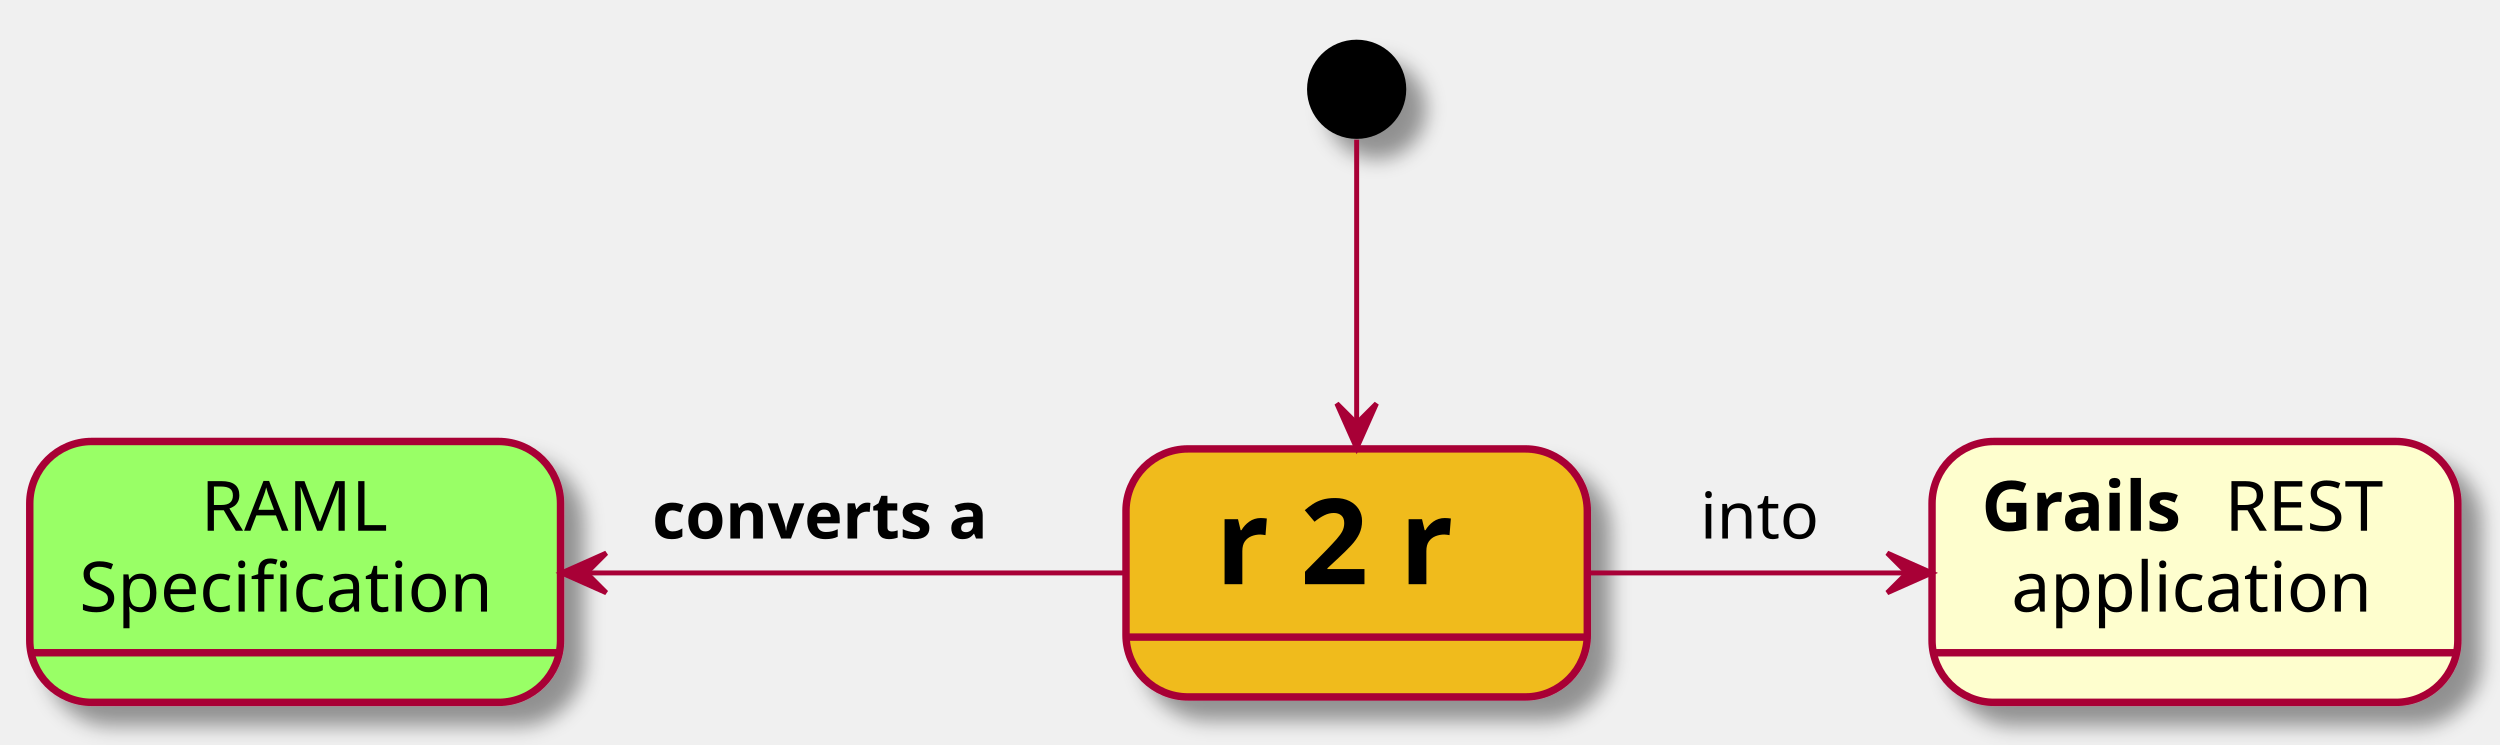
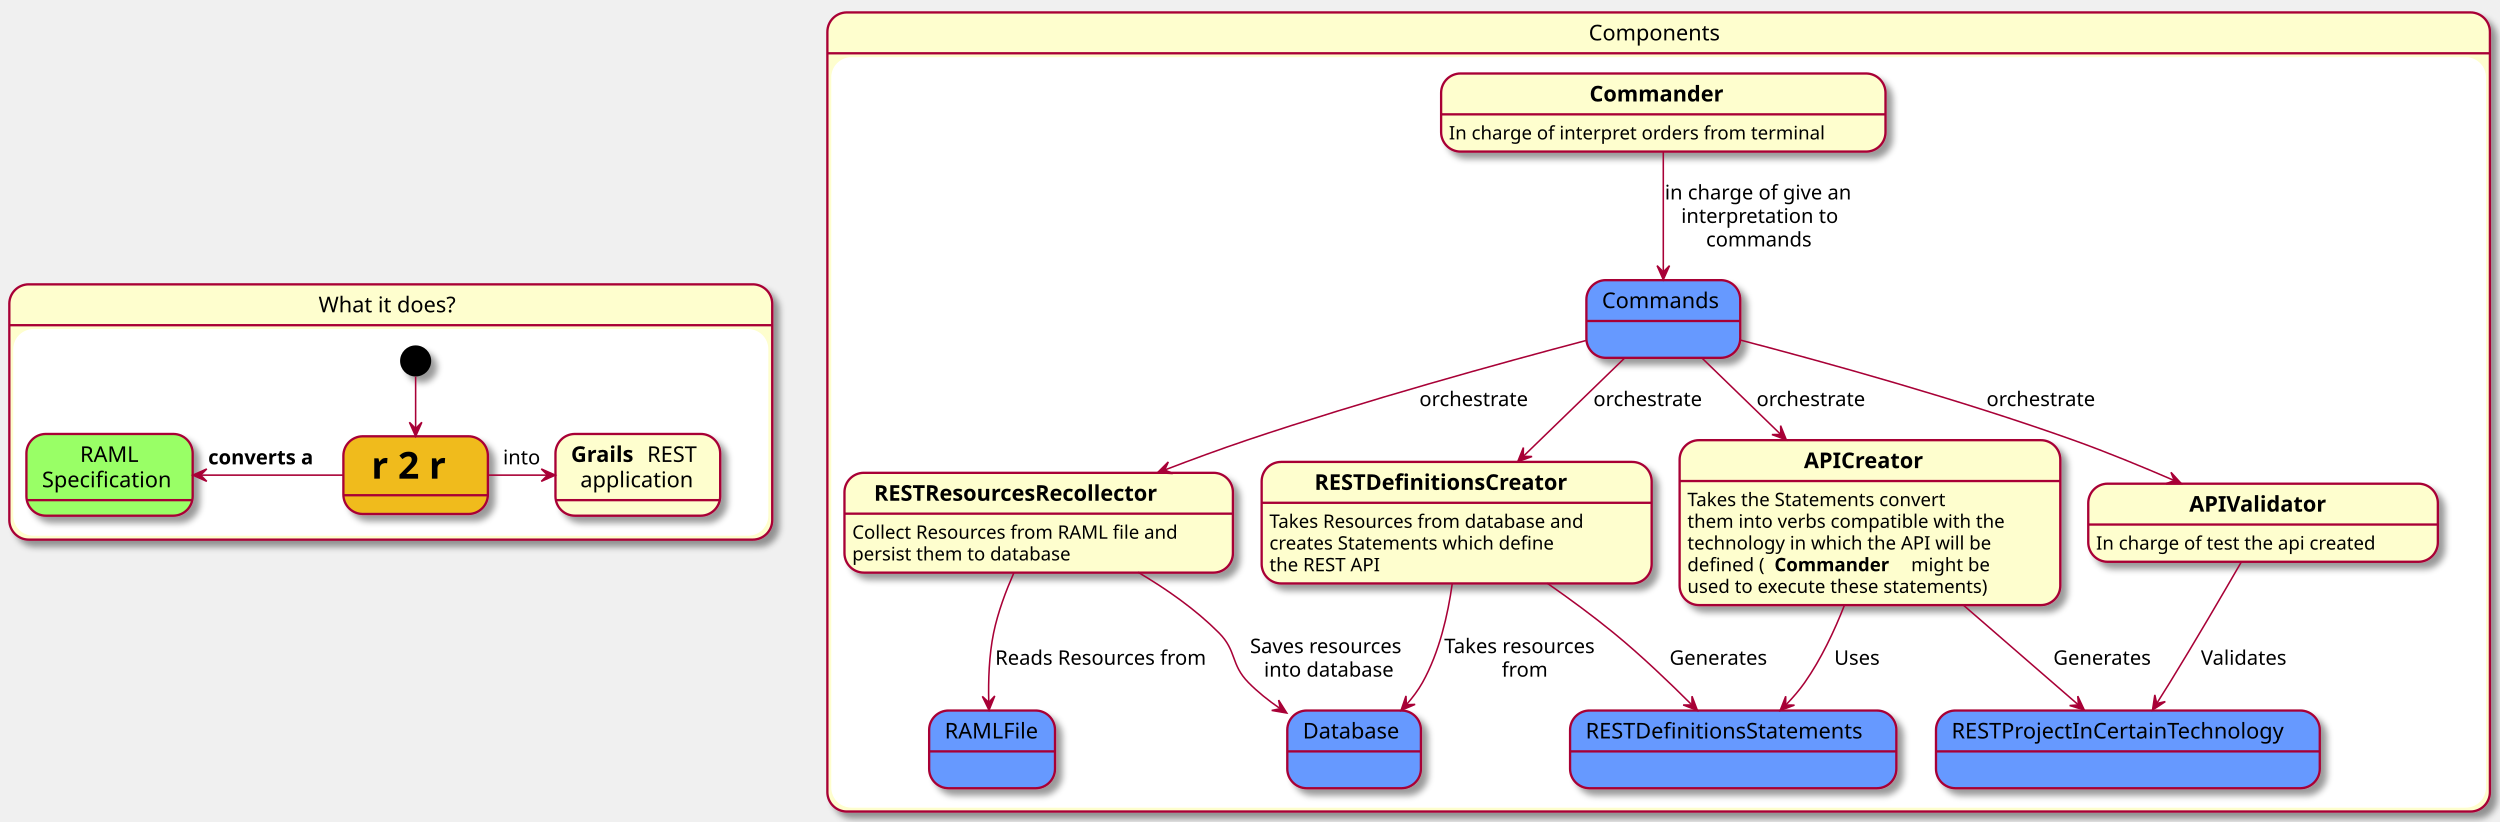
- <svg xmlns="http://www.w3.org/2000/svg" height="150px" style="width:504px;height:150px;" version="1.1" viewBox="0 0 504 150" width="504px">
+ <svg xmlns="http://www.w3.org/2000/svg" height="529px" style="width:1609px;height:529px;" version="1.1" viewBox="0 0 1609 529" width="1609px">
  <defs>
    <filter height="300%" id="f1" width="300%" x="-1" y="-1">
      <feGaussianBlur result="blurOut" stdDeviation="2.0" />
      <feColorMatrix in="blurOut" result="blurOut2" type="matrix" values="0 0 0 0 0 0 0 0 0 0 0 0 0 0 0 0 0 0 .4 0" />
      <feOffset dx="4.0" dy="4.0" in="blurOut2" result="blurOut3" />
      <feBlend in="SourceGraphic" in2="blurOut3" mode="normal" />
    </filter>
  </defs>
  <g>
-     <ellipse cx="273.5" cy="18" fill="#000000" filter="url(#f1)" rx="10" ry="10" style="stroke: none; stroke-width: 1.0;" />
-     <rect fill="#F0BB1D" filter="url(#f1)" height="50" rx="12.5" ry="12.5" style="stroke: #A80036; stroke-width: 1.5;" width="93" x="227" y="90.5" />
-     <line style="stroke: #A80036; stroke-width: 1.5;" x1="227" x2="320" y1="128.438" y2="128.438" />
-     <text fill="#000000" font-family="sans-serif" font-size="24" font-weight="bold" lengthAdjust="spacingAndGlyphs" textLength="57" x="245" y="117.777">r 2 r</text>
-     <rect fill="#FEFECE" filter="url(#f1)" height="52.594" rx="12.5" ry="12.5" style="stroke: #A80036; stroke-width: 1.5;" width="106" x="389.5" y="89" />
-     <line style="stroke: #A80036; stroke-width: 1.5;" x1="389.5" x2="495.5" y1="131.594" y2="131.594" />
-     <text fill="#000000" font-family="sans-serif" font-size="14" font-weight="bold" lengthAdjust="spacingAndGlyphs" textLength="45" x="399.5" y="106.995">Grails</text>
-     <text fill="#000000" font-family="sans-serif" font-size="14" lengthAdjust="spacingAndGlyphs" textLength="37" x="448.5" y="106.995">REST</text>
-     <text fill="#000000" font-family="sans-serif" font-size="14" lengthAdjust="spacingAndGlyphs" textLength="74" x="405.5" y="123.292">application</text>
-     <rect fill="#99FF66" filter="url(#f1)" height="52.594" rx="12.5" ry="12.5" style="stroke: #A80036; stroke-width: 1.5;" width="107" x="6" y="89" />
-     <line style="stroke: #A80036; stroke-width: 1.5;" x1="6" x2="113" y1="131.594" y2="131.594" />
-     <text fill="#000000" font-family="sans-serif" font-size="14" lengthAdjust="spacingAndGlyphs" textLength="38" x="40.5" y="106.995">RAML</text>
-     <text fill="#000000" font-family="sans-serif" font-size="14" lengthAdjust="spacingAndGlyphs" textLength="87" x="16" y="123.292">Specification</text>
-     <path d="M273.5,28.157 C273.5,41.13 273.5,65.454 273.5,84.986 " fill="none" style="stroke: #A80036; stroke-width: 1.0;" />
-     <polygon fill="#A80036" points="273.5,90.355,277.5,81.355,273.5,85.355,269.5,81.355,273.5,90.355" style="stroke: #A80036; stroke-width: 1.0;" />
-     <path d="M320.127,115.5 C340.026,115.5 363.458,115.5 384.464,115.5 " fill="none" style="stroke: #A80036; stroke-width: 1.0;" />
-     <polygon fill="#A80036" points="389.466,115.5,380.466,111.5,384.466,115.5,380.466,119.5,389.466,115.5" style="stroke: #A80036; stroke-width: 1.0;" />
-     <text fill="#000000" font-family="sans-serif" font-size="13" lengthAdjust="spacingAndGlyphs" textLength="24" x="342.75" y="108.567">into</text>
-     <path d="M118.62,115.5 C152.688,115.5 194.913,115.5 226.666,115.5 " fill="none" style="stroke: #A80036; stroke-width: 1.0;" />
-     <polygon fill="#A80036" points="113.225,115.5,122.225,119.5,118.225,115.5,122.225,111.5,113.225,115.5" style="stroke: #A80036; stroke-width: 1.0;" />
-     <text fill="#000000" font-family="sans-serif" font-size="13" font-weight="bold" lengthAdjust="spacingAndGlyphs" textLength="77" x="131.5" y="108.567">converts a</text>
+     <rect fill="#FEFECE" filter="url(#f1)" height="164.297" rx="12.5" ry="12.5" style="stroke: #A80036; stroke-width: 1.5;" width="491" x="6" y="183" />
+     <rect fill="#FFFFFF" height="132" rx="12.5" ry="12.5" style="stroke: #FFFFFF; stroke-width: 1.0;" width="485" x="9" y="212.297" />
+     <line style="stroke: #A80036; stroke-width: 1.5;" x1="6" x2="497" y1="209.297" y2="209.297" />
+     <text fill="#000000" font-family="sans-serif" font-size="14" lengthAdjust="spacingAndGlyphs" textLength="93" x="205" y="200.995">What it does?</text>
+     <ellipse cx="267.5" cy="232.297" fill="#000000" filter="url(#f1)" rx="10" ry="10" style="stroke: none; stroke-width: 1.0;" />
+     <rect fill="#F0BB1D" filter="url(#f1)" height="50" rx="12.5" ry="12.5" style="stroke: #A80036; stroke-width: 1.5;" width="93" x="221" y="280.797" />
+     <line style="stroke: #A80036; stroke-width: 1.5;" x1="221" x2="314" y1="318.734" y2="318.734" />
+     <text fill="#000000" font-family="sans-serif" font-size="24" font-weight="bold" lengthAdjust="spacingAndGlyphs" textLength="57" x="239" y="308.074">r 2 r</text>
+     <rect fill="#FEFECE" filter="url(#f1)" height="52.594" rx="12.5" ry="12.5" style="stroke: #A80036; stroke-width: 1.5;" width="106" x="357.5" y="279.297" />
+     <line style="stroke: #A80036; stroke-width: 1.5;" x1="357.5" x2="463.5" y1="321.891" y2="321.891" />
+     <text fill="#000000" font-family="sans-serif" font-size="14" font-weight="bold" lengthAdjust="spacingAndGlyphs" textLength="45" x="367.5" y="297.292">Grails</text>
+     <text fill="#000000" font-family="sans-serif" font-size="14" lengthAdjust="spacingAndGlyphs" textLength="37" x="416.5" y="297.292">REST</text>
+     <text fill="#000000" font-family="sans-serif" font-size="14" lengthAdjust="spacingAndGlyphs" textLength="74" x="373.5" y="313.589">application</text>
+     <rect fill="#99FF66" filter="url(#f1)" height="52.594" rx="12.5" ry="12.5" style="stroke: #A80036; stroke-width: 1.5;" width="107" x="17" y="279.297" />
+     <line style="stroke: #A80036; stroke-width: 1.5;" x1="17" x2="124" y1="321.891" y2="321.891" />
+     <text fill="#000000" font-family="sans-serif" font-size="14" lengthAdjust="spacingAndGlyphs" textLength="38" x="51.5" y="297.292">RAML</text>
+     <text fill="#000000" font-family="sans-serif" font-size="14" lengthAdjust="spacingAndGlyphs" textLength="87" x="27" y="313.589">Specification</text>
+     <path d="M267.5,242.352 C267.5,250.77 267.5,263.774 267.5,275.741 " fill="none" style="stroke: #A80036; stroke-width: 1.0;" />
+     <polygon fill="#A80036" points="267.5,280.789,271.5,271.789,267.5,275.789,263.5,271.789,267.5,280.789" style="stroke: #A80036; stroke-width: 1.0;" />
+     <path d="M314.324,305.797 C326.476,305.797 339.713,305.797 352.37,305.797 " fill="none" style="stroke: #A80036; stroke-width: 1.0;" />
+     <polygon fill="#A80036" points="357.376,305.797,348.376,301.797,352.376,305.797,348.376,309.797,357.376,305.797" style="stroke: #A80036; stroke-width: 1.0;" />
+     <text fill="#000000" font-family="sans-serif" font-size="13" lengthAdjust="spacingAndGlyphs" textLength="24" x="323.75" y="298.864">into</text>
+     <path d="M129.105,305.797 C158.458,305.797 193.497,305.797 220.975,305.797 " fill="none" style="stroke: #A80036; stroke-width: 1.0;" />
+     <polygon fill="#A80036" points="124.071,305.797,133.071,309.797,129.071,305.797,133.071,301.797,124.071,305.797" style="stroke: #A80036; stroke-width: 1.0;" />
+     <text fill="#000000" font-family="sans-serif" font-size="13" font-weight="bold" lengthAdjust="spacingAndGlyphs" textLength="77" x="134" y="298.864">converts a</text>
+     <rect fill="#FEFECE" filter="url(#f1)" height="514.297" rx="12.5" ry="12.5" style="stroke: #A80036; stroke-width: 1.5;" width="1070" x="532.5" y="8" />
+     <rect fill="#FFFFFF" height="482" rx="12.5" ry="12.5" style="stroke: #FFFFFF; stroke-width: 1.0;" width="1064" x="535.5" y="37.297" />
+     <line style="stroke: #A80036; stroke-width: 1.5;" x1="532.5" x2="1602.5" y1="34.297" y2="34.297" />
+     <text fill="#000000" font-family="sans-serif" font-size="14" lengthAdjust="spacingAndGlyphs" textLength="90" x="1022.5" y="25.995">Components</text>
+     <rect fill="#6699FF" filter="url(#f1)" height="50" rx="12.5" ry="12.5" style="stroke: #A80036; stroke-width: 1.5;" width="81" x="598" y="457.297" />
+     <line style="stroke: #A80036; stroke-width: 1.5;" x1="598" x2="679" y1="483.594" y2="483.594" />
+     <text fill="#000000" font-family="sans-serif" font-size="14" lengthAdjust="spacingAndGlyphs" textLength="61" x="608" y="475.292">RAMLFile</text>
+     <rect fill="#6699FF" filter="url(#f1)" height="50" rx="12.5" ry="12.5" style="stroke: #A80036; stroke-width: 1.5;" width="99" x="1021" y="180.297" />
+     <line style="stroke: #A80036; stroke-width: 1.5;" x1="1021" x2="1120" y1="206.594" y2="206.594" />
+     <text fill="#000000" font-family="sans-serif" font-size="14" lengthAdjust="spacingAndGlyphs" textLength="79" x="1031" y="198.292">Commands</text>
+     <rect fill="#6699FF" filter="url(#f1)" height="50" rx="12.5" ry="12.5" style="stroke: #A80036; stroke-width: 1.5;" width="86" x="828.5" y="457.297" />
+     <line style="stroke: #A80036; stroke-width: 1.5;" x1="828.5" x2="914.5" y1="483.594" y2="483.594" />
+     <text fill="#000000" font-family="sans-serif" font-size="14" lengthAdjust="spacingAndGlyphs" textLength="66" x="838.5" y="475.292">Database</text>
+     <rect fill="#6699FF" filter="url(#f1)" height="50" rx="12.5" ry="12.5" style="stroke: #A80036; stroke-width: 1.5;" width="210" x="1010.5" y="457.297" />
+     <line style="stroke: #A80036; stroke-width: 1.5;" x1="1010.5" x2="1220.5" y1="483.594" y2="483.594" />
+     <text fill="#000000" font-family="sans-serif" font-size="14" lengthAdjust="spacingAndGlyphs" textLength="190" x="1020.5" y="475.292">RESTDefinitionsStatements</text>
+     <rect fill="#6699FF" filter="url(#f1)" height="50" rx="12.5" ry="12.5" style="stroke: #A80036; stroke-width: 1.5;" width="247" x="1246" y="457.297" />
+     <line style="stroke: #A80036; stroke-width: 1.5;" x1="1246" x2="1493" y1="483.594" y2="483.594" />
+     <text fill="#000000" font-family="sans-serif" font-size="14" lengthAdjust="spacingAndGlyphs" textLength="227" x="1256" y="475.292">RESTProjectInCertainTechnology</text>
+     <rect fill="#FEFECE" filter="url(#f1)" height="50.266" rx="12.5" ry="12.5" style="stroke: #A80036; stroke-width: 1.5;" width="286" x="927.5" y="47.297" />
+     <line style="stroke: #A80036; stroke-width: 1.5;" x1="927.5" x2="1213.5" y1="73.594" y2="73.594" />
+     <text fill="#000000" font-family="sans-serif" font-size="14" font-weight="bold" lengthAdjust="spacingAndGlyphs" textLength="95" x="1023" y="65.292">Commander</text>
+     <text fill="#000000" font-family="sans-serif" font-size="12" lengthAdjust="spacingAndGlyphs" textLength="266" x="932.5" y="89.732">In charge of interpret orders from terminal</text>
+     <rect fill="#FEFECE" filter="url(#f1)" height="64.234" rx="12.5" ry="12.5" style="stroke: #A80036; stroke-width: 1.5;" width="250" x="543.5" y="304.297" />
+     <line style="stroke: #A80036; stroke-width: 1.5;" x1="543.5" x2="793.5" y1="330.594" y2="330.594" />
+     <text fill="#000000" font-family="sans-serif" font-size="14" font-weight="bold" lengthAdjust="spacingAndGlyphs" textLength="212" x="562.5" y="322.292">RESTResourcesRecollector</text>
+     <text fill="#000000" font-family="sans-serif" font-size="12" lengthAdjust="spacingAndGlyphs" textLength="230" x="548.5" y="346.732">Collect Resources from RAML file and</text>
+     <text fill="#000000" font-family="sans-serif" font-size="12" lengthAdjust="spacingAndGlyphs" textLength="160" x="548.5" y="360.701">persist them to database</text>
+     <rect fill="#FEFECE" filter="url(#f1)" height="78.203" rx="12.5" ry="12.5" style="stroke: #A80036; stroke-width: 1.5;" width="251" x="812" y="297.297" />
+     <line style="stroke: #A80036; stroke-width: 1.5;" x1="812" x2="1063" y1="323.594" y2="323.594" />
+     <text fill="#000000" font-family="sans-serif" font-size="14" font-weight="bold" lengthAdjust="spacingAndGlyphs" textLength="183" x="846" y="315.292">RESTDefinitionsCreator</text>
+     <text fill="#000000" font-family="sans-serif" font-size="12" lengthAdjust="spacingAndGlyphs" textLength="231" x="817" y="339.732">Takes Resources from database and</text>
+     <text fill="#000000" font-family="sans-serif" font-size="12" lengthAdjust="spacingAndGlyphs" textLength="207" x="817" y="353.701">creates Statements which define</text>
+     <text fill="#000000" font-family="sans-serif" font-size="12" lengthAdjust="spacingAndGlyphs" textLength="79" x="817" y="367.67">the REST API</text>
+     <rect fill="#FEFECE" filter="url(#f1)" height="106.141" rx="12.5" ry="12.5" style="stroke: #A80036; stroke-width: 1.5;" width="245" x="1081" y="283.297" />
+     <line style="stroke: #A80036; stroke-width: 1.5;" x1="1081" x2="1326" y1="309.594" y2="309.594" />
+     <text fill="#000000" font-family="sans-serif" font-size="14" font-weight="bold" lengthAdjust="spacingAndGlyphs" textLength="85" x="1161" y="301.292">APICreator</text>
+     <text fill="#000000" font-family="sans-serif" font-size="12" lengthAdjust="spacingAndGlyphs" textLength="190" x="1086" y="325.732">Takes the Statements convert</text>
+     <text fill="#000000" font-family="sans-serif" font-size="12" lengthAdjust="spacingAndGlyphs" textLength="225" x="1086" y="339.701">them into verbs compatible with the</text>
+     <text fill="#000000" font-family="sans-serif" font-size="12" lengthAdjust="spacingAndGlyphs" textLength="213" x="1086" y="353.67">technology in which the API will be</text>
+     <text fill="#000000" font-family="sans-serif" font-size="12" lengthAdjust="spacingAndGlyphs" textLength="56" x="1086" y="367.639">defined (</text>
+     <text fill="#000000" font-family="sans-serif" font-size="12" font-weight="bold" lengthAdjust="spacingAndGlyphs" textLength="84" x="1142" y="367.639">Commander</text>
+     <text fill="#000000" font-family="sans-serif" font-size="12" lengthAdjust="spacingAndGlyphs" textLength="55" x="1230" y="367.639">might be</text>
+     <text fill="#000000" font-family="sans-serif" font-size="12" lengthAdjust="spacingAndGlyphs" textLength="223" x="1086" y="381.607">used to execute these statements)</text>
+     <rect fill="#FEFECE" filter="url(#f1)" height="50.266" rx="12.5" ry="12.5" style="stroke: #A80036; stroke-width: 1.5;" width="225" x="1344" y="311.297" />
+     <line style="stroke: #A80036; stroke-width: 1.5;" x1="1344" x2="1569" y1="337.594" y2="337.594" />
+     <text fill="#000000" font-family="sans-serif" font-size="14" font-weight="bold" lengthAdjust="spacingAndGlyphs" textLength="95" x="1409" y="329.292">APIValidator</text>
+     <text fill="#000000" font-family="sans-serif" font-size="12" lengthAdjust="spacingAndGlyphs" textLength="205" x="1349" y="353.732">In charge of test the api created</text>
+     <path d="M1020.691,219.162 C966.564,233.477 877.737,257.948 802.5,283.297 C785.315,289.087 767.09,295.78 749.799,302.396 " fill="none" style="stroke: #A80036; stroke-width: 1.0;" />
+     <polygon fill="#A80036" points="744.948,304.26,754.784,304.767,749.615,302.467,751.915,297.298,744.948,304.26" style="stroke: #A80036; stroke-width: 1.0;" />
+     <text fill="#000000" font-family="sans-serif" font-size="13" lengthAdjust="spacingAndGlyphs" textLength="74" x="913.5" y="261.364">orchestrate</text>
+     <path d="M1045.484,230.561 C1027.203,248.292 1001.958,272.778 980.473,293.616 " fill="none" style="stroke: #A80036; stroke-width: 1.0;" />
+     <polygon fill="#A80036" points="976.785,297.194,986.03,293.798,980.374,293.712,980.459,288.056,976.785,297.194" style="stroke: #A80036; stroke-width: 1.0;" />
+     <text fill="#000000" font-family="sans-serif" font-size="13" lengthAdjust="spacingAndGlyphs" textLength="74" x="1025.5" y="261.364">orchestrate</text>
+     <path d="M1095.516,230.561 C1109.718,244.335 1128.121,262.185 1145.7,279.235 " fill="none" style="stroke: #A80036; stroke-width: 1.0;" />
+     <polygon fill="#A80036" points="1149.672,283.088,1145.996,273.951,1146.083,279.607,1140.426,279.694,1149.672,283.088" style="stroke: #A80036; stroke-width: 1.0;" />
+     <text fill="#000000" font-family="sans-serif" font-size="13" lengthAdjust="spacingAndGlyphs" textLength="74" x="1130.5" y="261.364">orchestrate</text>
+     <path d="M1120.204,218.898 C1173.696,232.898 1260.996,257.018 1334.5,283.297 C1355.876,290.939 1378.883,300.408 1399.094,309.163 " fill="none" style="stroke: #A80036; stroke-width: 1.0;" />
+     <polygon fill="#A80036" points="1403.899,311.253,1397.242,303.995,1399.314,309.258,1394.05,311.331,1403.899,311.253" style="stroke: #A80036; stroke-width: 1.0;" />
+     <text fill="#000000" font-family="sans-serif" font-size="13" lengthAdjust="spacingAndGlyphs" textLength="74" x="1278.5" y="261.364">orchestrate</text>
+     <path d="M1070.5,97.324 C1070.5,119.162 1070.5,151.447 1070.5,174.833 " fill="none" style="stroke: #A80036; stroke-width: 1.0;" />
+     <polygon fill="#A80036" points="1070.5,179.978,1074.5,170.978,1070.5,174.978,1066.5,170.978,1070.5,179.978" style="stroke: #A80036; stroke-width: 1.0;" />
+     <text fill="#000000" font-family="sans-serif" font-size="13" lengthAdjust="spacingAndGlyphs" textLength="125" x="1071.5" y="128.364">in charge of give an</text>
+     <text fill="#000000" font-family="sans-serif" font-size="13" lengthAdjust="spacingAndGlyphs" textLength="104" x="1082" y="143.497">interpretation to</text>
+     <text fill="#000000" font-family="sans-serif" font-size="13" lengthAdjust="spacingAndGlyphs" textLength="72" x="1098" y="158.629">commands</text>
+     <path d="M652.581,368.547 C647.361,380.373 642.207,394.155 639.5,407.297 C636.525,421.739 636.017,438.105 636.361,451.766 " fill="none" style="stroke: #A80036; stroke-width: 1.0;" />
+     <polygon fill="#A80036" points="636.539,457.053,640.233,447.923,636.371,452.056,632.238,448.193,636.539,457.053" style="stroke: #A80036; stroke-width: 1.0;" />
+     <text fill="#000000" font-family="sans-serif" font-size="13" lengthAdjust="spacingAndGlyphs" textLength="143" x="640.5" y="427.864">Reads Resources from</text>
+     <path d="M732.454,368.298 C750.611,379.017 769.502,392.191 784.5,407.297 C796.154,419.034 791.907,427.499 803.5,439.297 C809.46,445.362 816.463,450.93 823.668,455.892 " fill="none" style="stroke: #A80036; stroke-width: 1.0;" />
+     <polygon fill="#A80036" points="828.173,458.901,822.911,450.576,824.015,456.124,818.467,457.228,828.173,458.901" style="stroke: #A80036; stroke-width: 1.0;" />
+     <text fill="#000000" font-family="sans-serif" font-size="13" lengthAdjust="spacingAndGlyphs" textLength="106" x="804.5" y="420.364">Saves resources</text>
+     <text fill="#000000" font-family="sans-serif" font-size="13" lengthAdjust="spacingAndGlyphs" textLength="88" x="813.5" y="435.497">into database</text>
+     <path d="M934.672,375.542 C931.892,395.55 926.388,419.856 915.5,439.297 C912.734,444.235 909.198,448.946 905.336,453.309 " fill="none" style="stroke: #A80036; stroke-width: 1.0;" />
+     <polygon fill="#A80036" points="901.709,457.214,910.764,453.341,905.111,453.55,904.902,447.897,901.709,457.214" style="stroke: #A80036; stroke-width: 1.0;" />
+     <text fill="#000000" font-family="sans-serif" font-size="13" lengthAdjust="spacingAndGlyphs" textLength="104" x="929.5" y="420.364">Takes resources</text>
+     <text fill="#000000" font-family="sans-serif" font-size="13" lengthAdjust="spacingAndGlyphs" textLength="30" x="966.5" y="435.497">from</text>
+     <path d="M995.815,375.366 C1010.104,385.327 1025.126,396.353 1038.5,407.297 C1056.093,421.693 1074.497,439.274 1088.899,453.687 " fill="none" style="stroke: #A80036; stroke-width: 1.0;" />
+     <polygon fill="#A80036" points="1092.471,457.279,1088.96,448.077,1088.945,453.734,1083.288,453.719,1092.471,457.279" style="stroke: #A80036; stroke-width: 1.0;" />
+     <text fill="#000000" font-family="sans-serif" font-size="13" lengthAdjust="spacingAndGlyphs" textLength="67" x="1074.5" y="427.864">Generates</text>
+     <path d="M1187.144,389.373 C1180.585,406.126 1172.043,424.235 1161.5,439.297 C1158.012,444.28 1153.835,449.101 1149.442,453.591 " fill="none" style="stroke: #A80036; stroke-width: 1.0;" />
+     <polygon fill="#A80036" points="1145.711,457.281,1154.923,453.797,1149.266,453.765,1149.298,448.108,1145.711,457.281" style="stroke: #A80036; stroke-width: 1.0;" />
+     <text fill="#000000" font-family="sans-serif" font-size="13" lengthAdjust="spacingAndGlyphs" textLength="32" x="1180.5" y="427.864">Uses</text>
+     <path d="M1263.899,389.692 C1288.859,411.343 1316.77,435.555 1337.626,453.647 " fill="none" style="stroke: #A80036; stroke-width: 1.0;" />
+     <polygon fill="#A80036" points="1341.436,456.952,1337.26,448.033,1337.659,453.675,1332.017,454.075,1341.436,456.952" style="stroke: #A80036; stroke-width: 1.0;" />
+     <text fill="#000000" font-family="sans-serif" font-size="13" lengthAdjust="spacingAndGlyphs" textLength="67" x="1321.5" y="427.864">Generates</text>
+     <path d="M1442.703,361.364 C1430.71,382.135 1412.756,412.874 1396.5,439.297 C1393.843,443.616 1390.99,448.154 1388.17,452.586 " fill="none" style="stroke: #A80036; stroke-width: 1.0;" />
+     <polygon fill="#A80036" points="1385.369,456.971,1393.585,451.539,1388.061,452.757,1386.843,447.233,1385.369,456.971" style="stroke: #A80036; stroke-width: 1.0;" />
+     <text fill="#000000" font-family="sans-serif" font-size="13" lengthAdjust="spacingAndGlyphs" textLength="59" x="1416.5" y="427.864">Validates</text>
  </g>
</svg>
